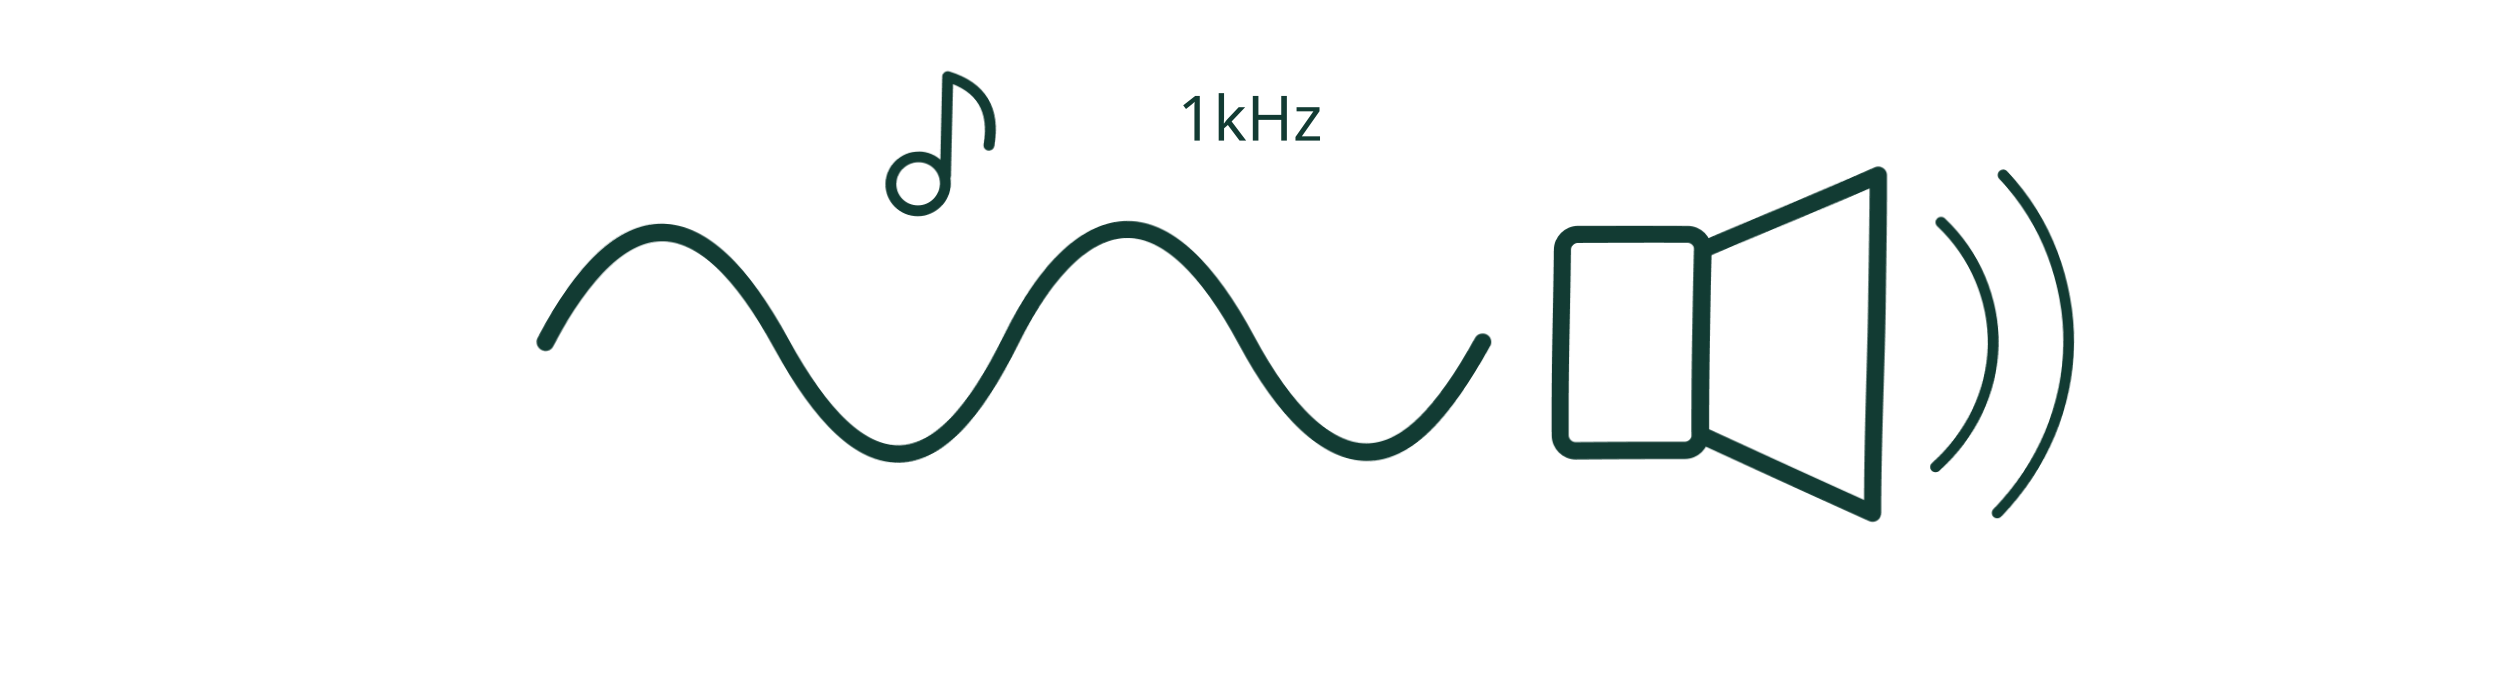
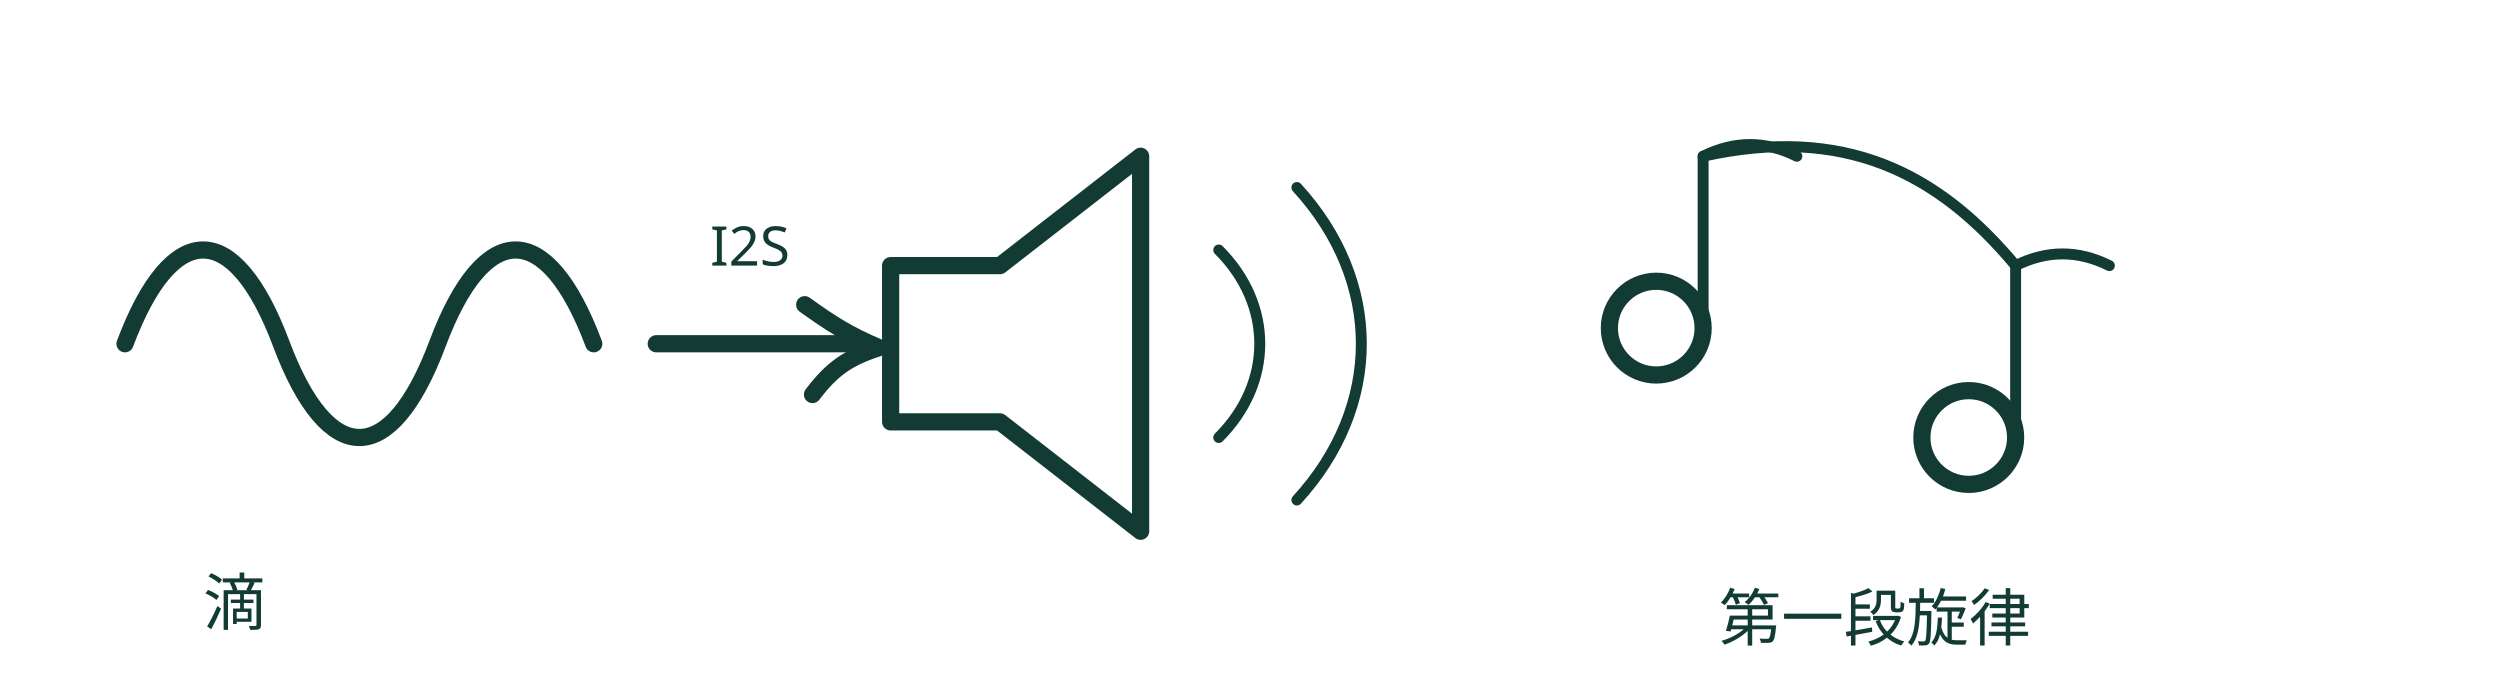
- <svg xmlns="http://www.w3.org/2000/svg" viewBox="0 0 320 88" role="img" aria-label="S3 音频链路放音：正弦波进喇叭" fill="none" stroke="var(--cover-ink, #123b33)" stroke-linecap="round" stroke-linejoin="round">
-   <filter id="hw-lab-e08-audio-play" x="-5%" y="-5%" width="110%" height="110%">
-     <feTurbulence type="fractalNoise" baseFrequency="0.013" numOctaves="2" seed="8" result="n" />
-     <feDisplacementMap in="SourceGraphic" in2="n" scale="3.2" />
-   </filter>
-   <g filter="url(#hw-lab-e08-audio-play)">
-     <path d="M70 44 Q85 16 100 44 T130 44 T160 44 T190 44" stroke-width="2.2" />
-     <rect x="200" y="30" width="18" height="28" rx="2" stroke-width="2.2" />
-     <path d="M218 32 L240 22 V66 L218 56 Z" stroke-width="2.2" />
-     <path d="M248 28 A22 22 0 0 1 248 60 M256 22 A32 32 0 0 1 256 66" stroke-width="1.4" />
-     <circle cx="118" cy="24" r="3.5" stroke-width="1.4" />
-     <path d="M121.5 23 V10 Q128 12 127 19" stroke-width="1.4" />
-   </g>
-   <text x="160" y="18" font-family="sans-serif" font-size="8" fill="var(--cover-ink, #123b33)" stroke="none" text-anchor="middle">1kHz</text>
+ <svg xmlns="http://www.w3.org/2000/svg" viewBox="0 0 320 88" role="img" aria-label="S3 音频链路：正弦滴声经 I2S 从喇叭播出旋律" fill="none" stroke="var(--cover-ink, #123b33)" stroke-linecap="round" stroke-linejoin="round">
+   <path d="M16 44 C 22 28, 30 28, 36 44 C 42 60, 50 60, 56 44 C 62 28, 70 28, 76 44" stroke-width="2.2" />
+   <path d="M84 44 C 96 44, 100 44, 110 44" stroke-width="2.2" />
+   <path d="M103 39 C 106.5 41.5, 108.5 42.8, 112.5 44.5 C 108.5 45.8, 106.5 47.2, 104 50.5" stroke-width="2.2" />
+   <text x="96" y="34" font-family="sans-serif" font-size="7" fill="var(--cover-ink, #123b33)" stroke="none" text-anchor="middle">I2S</text>
+   <path d="M114 34 L 128 34 L 146 20 L 146 68 L 128 54 L 114 54 Z" stroke-width="2.2" />
+   <path d="M156 32 C 163 39, 163 49, 156 56 M166 24 C 177 36, 177 52, 166 64" stroke-width="1.4" />
+   <circle cx="212" cy="42" r="6" stroke-width="2.2" />
+   <path d="M218 42 L 218 20 C 222 18, 226 18, 230 20" stroke-width="1.4" />
+   <circle cx="252" cy="56" r="6" stroke-width="2.2" />
+   <path d="M258 56 L 258 34 C 262 32, 266 32, 270 34" stroke-width="1.4" />
+   <path d="M218 20 C 236 16, 248 22, 258 34" stroke-width="1.4" />
+   <text x="30" y="80" font-family="sans-serif" font-size="8" fill="var(--cover-ink, #123b33)" stroke="none" text-anchor="middle">滴</text>
+   <text x="240" y="82" font-family="sans-serif" font-size="8" fill="var(--cover-ink, #123b33)" stroke="none" text-anchor="middle">第一段旋律</text>
</svg>
